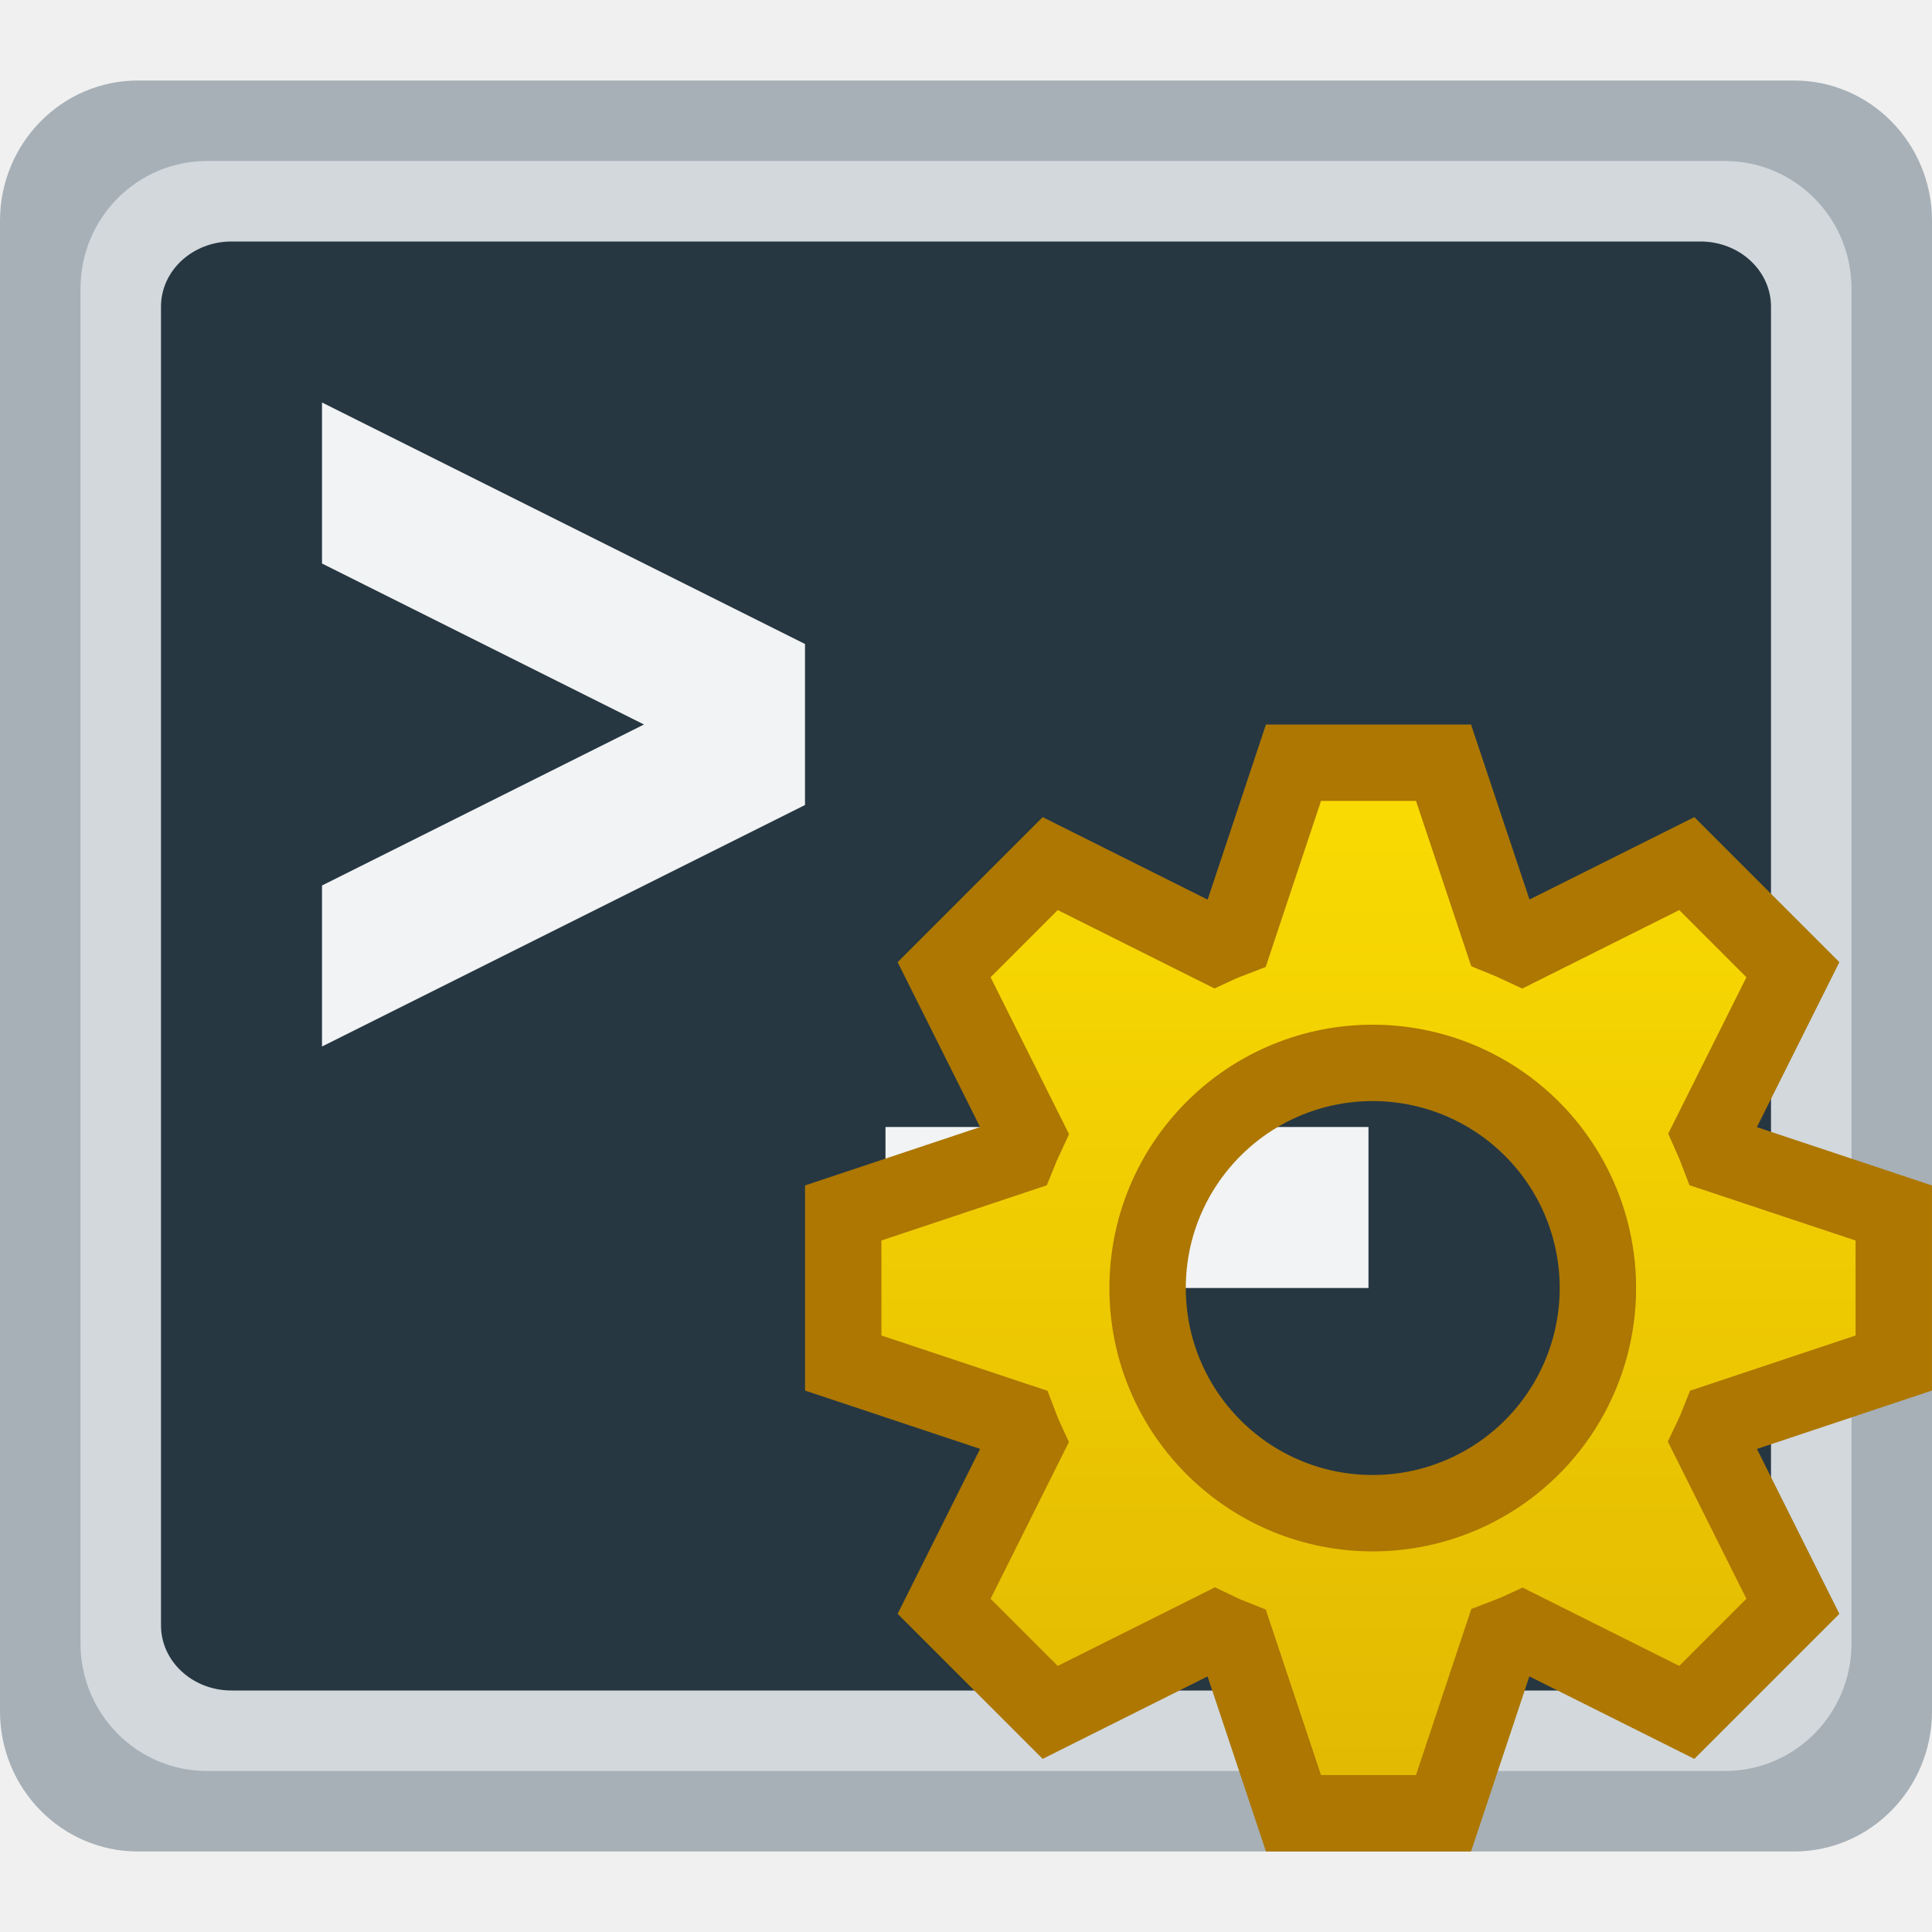
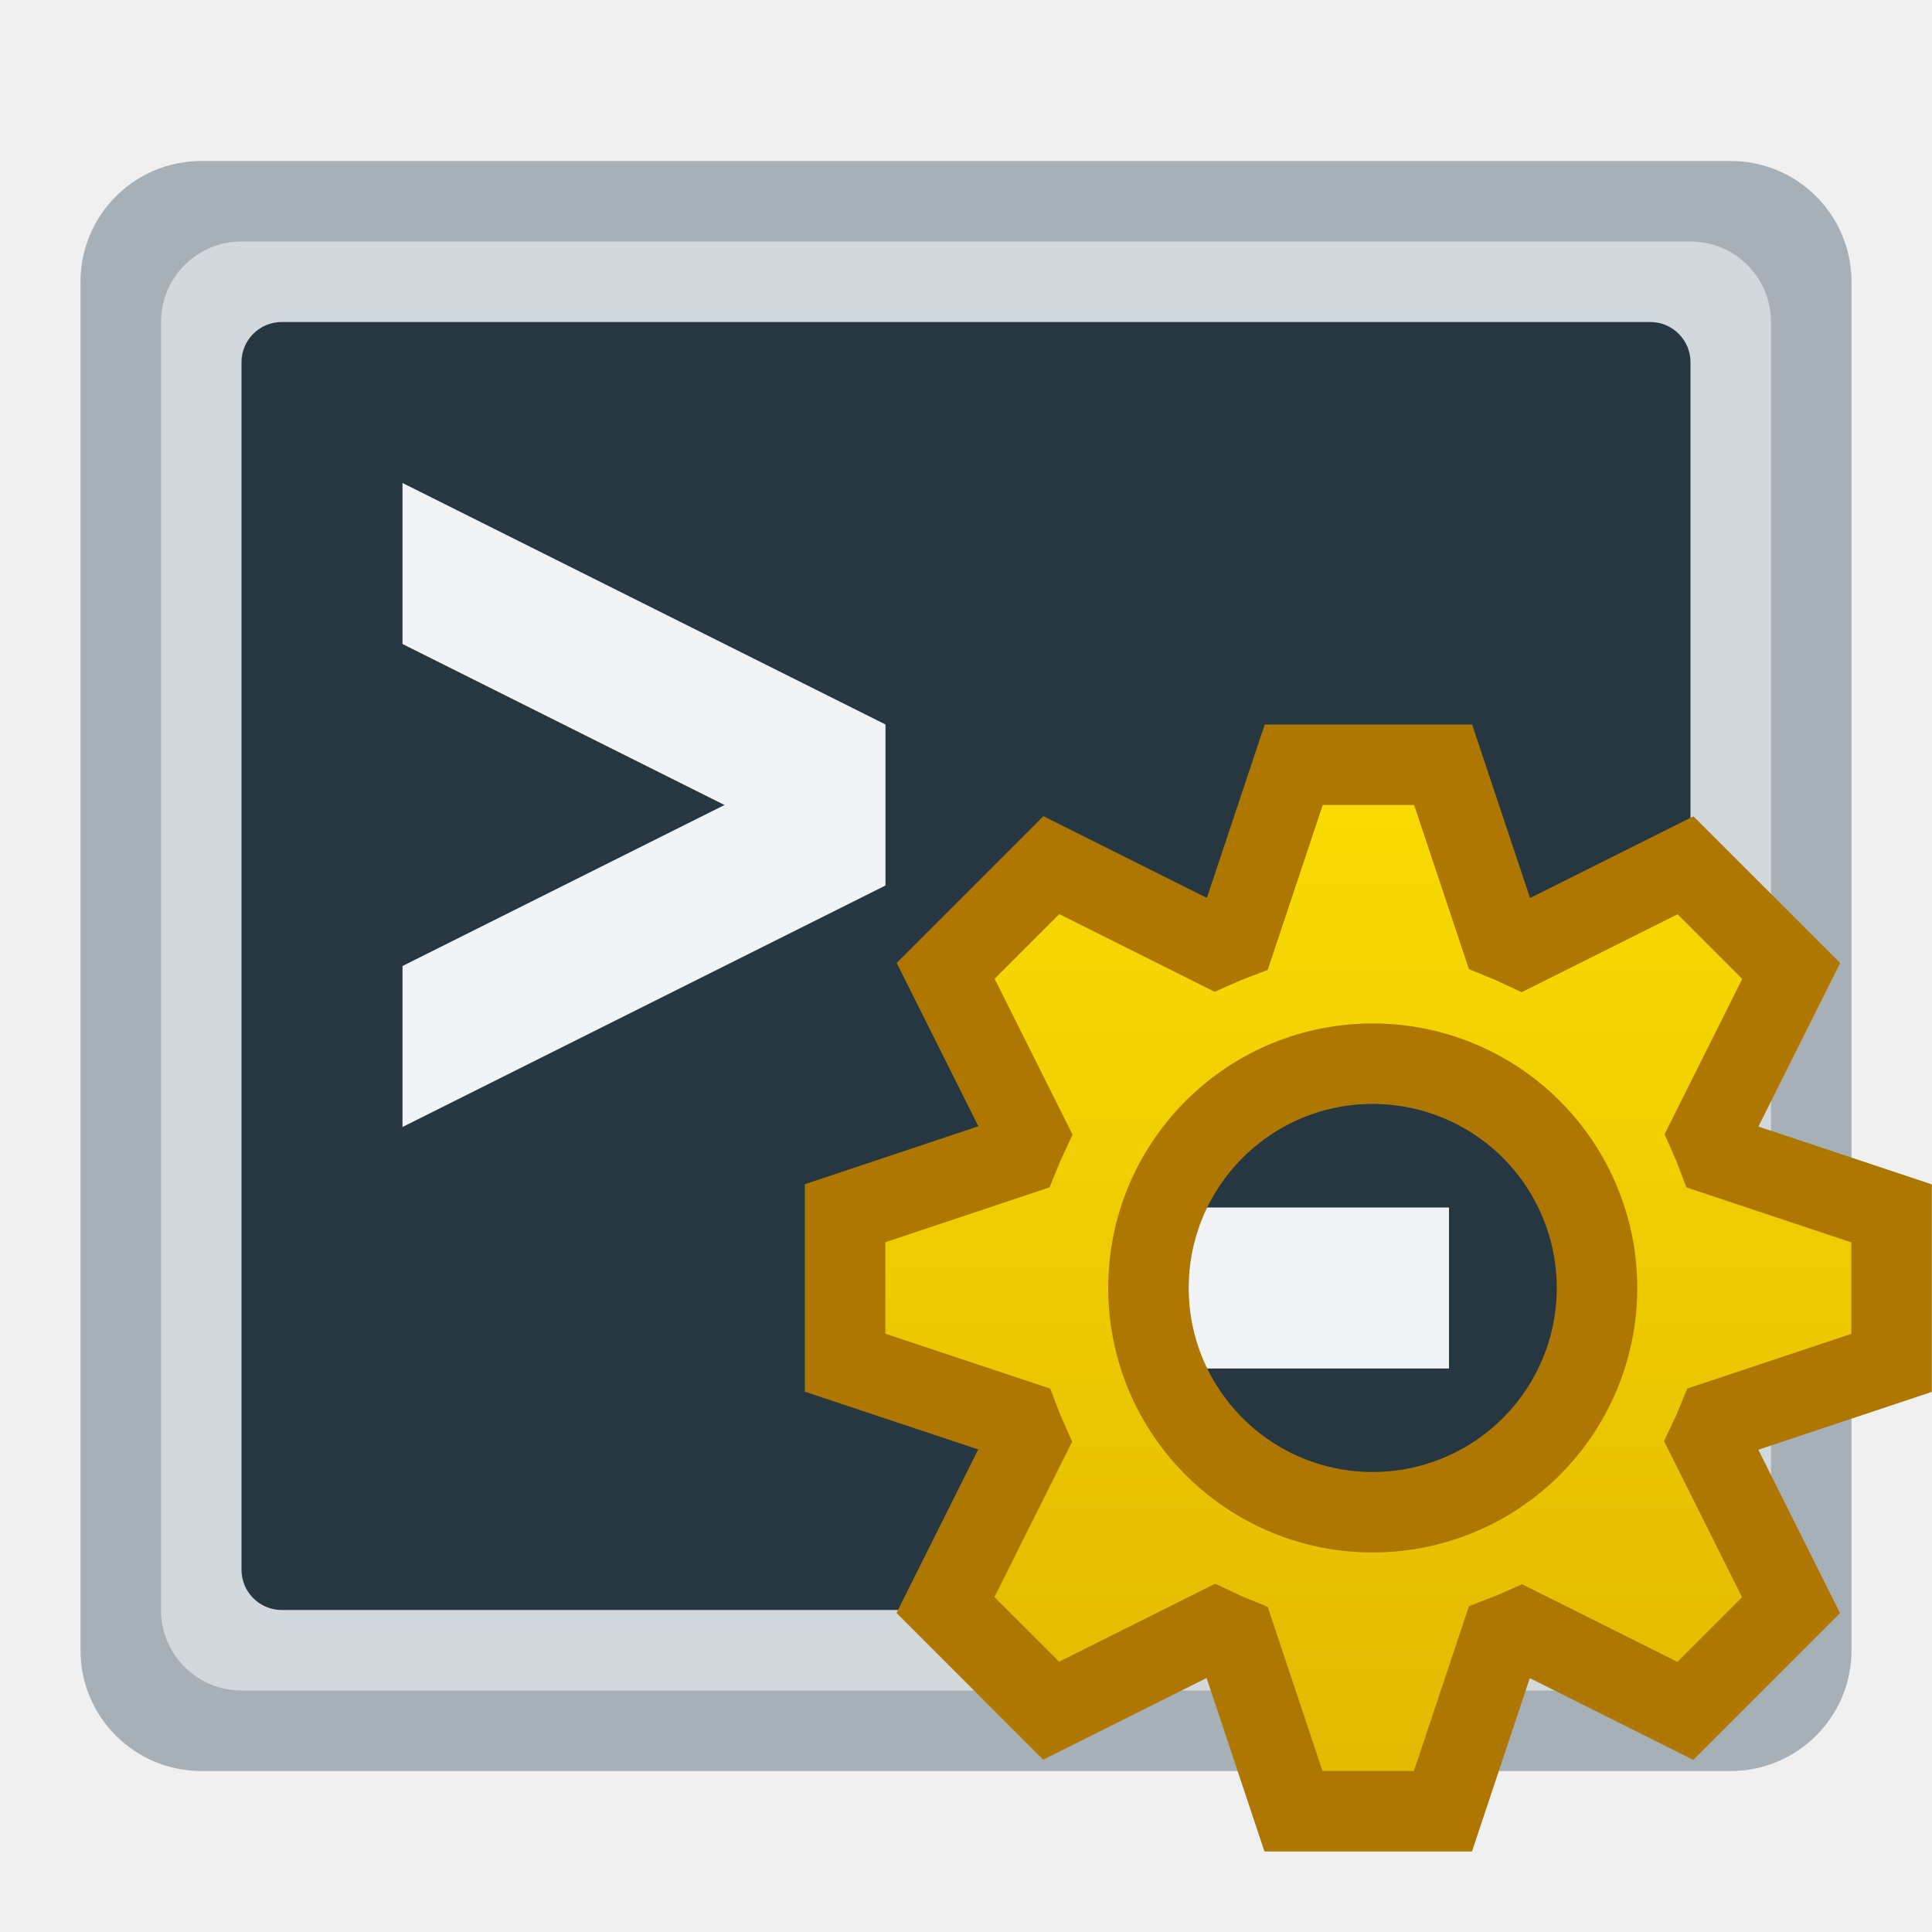
- <svg xmlns="http://www.w3.org/2000/svg" xmlns:ns1="http://www.openswatchbook.org/uri/2009/osb" xmlns:xlink="http://www.w3.org/1999/xlink" width="24" height="24" id="svg11300" version="1.0" style="display:inline;enable-background:new" viewBox="0 0 24 24">
+ <svg xmlns="http://www.w3.org/2000/svg" xmlns:xlink="http://www.w3.org/1999/xlink" width="24" height="24" id="svg11300" version="1.0" style="display:inline;enable-background:new" viewBox="0 0 24 24">
  <defs id="defs3">
-     <linearGradient id="linearGradient1076">
-       <stop style="stop-color:#d5d3cf;stop-opacity:1" offset="0" id="stop1064" />
-       <stop id="stop1066" offset="0.036" style="stop-color:#e4e1de;stop-opacity:1" />
-       <stop style="stop-color:#d5d3cf;stop-opacity:1" offset="0.071" id="stop1068" />
-       <stop id="stop1070" offset="0.929" style="stop-color:#d5d3cf;stop-opacity:1" />
-       <stop style="stop-color:#e4e1de;stop-opacity:1" offset="0.964" id="stop1072" />
-       <stop style="stop-color:#d5d3cf;stop-opacity:1" offset="1" id="stop1074" />
-     </linearGradient>
-     <linearGradient id="linearGradient1020" ns1:paint="gradient">
+     <linearGradient id="linearGradient1020">
      <stop style="stop-color:#ffffff;stop-opacity:1;" offset="0" id="stop1016" />
      <stop style="stop-color:#ffffff;stop-opacity:0.094" offset="1" id="stop1018" />
    </linearGradient>
-     <linearGradient y2="619.964" x2="568" y1="619.964" x1="120" gradientTransform="matrix(0.25,0,0,0.25,-19.04719,-264.4533)" gradientUnits="userSpaceOnUse" id="linearGradient1444-2-3-3-3" xlink:href="#linearGradient1076" />
-     <filter style="color-interpolation-filters:sRGB" id="filter949-3" x="-0.012" width="1.023" y="-0.012" height="1.025">
-       <feGaussianBlur stdDeviation="0.54" id="feGaussianBlur951-6" />
-     </filter>
-     <clipPath clipPathUnits="userSpaceOnUse" id="clipPath1023-3-1-9">
-       <g transform="matrix(0.6071429,0,0,0.6071429,884.3743,-242.8023)" style="display:inline;enable-background:new" id="g1064-6-2-2">
-         <g style="display:none" id="g1051-7-7-2">
-           <text id="text1027-5-0-8" y="145.349" x="7.906" style="font-style:normal;font-variant:normal;font-weight:normal;font-stretch:normal;font-size:11.774px;line-height:125%;font-family:Cantarell;-inkscape-font-specification:'Cantarell, Normal';text-align:start;writing-mode:lr-tb;text-anchor:start;display:inline;fill:#000000;fill-opacity:1;stroke:none;stroke-width:0.643;enable-background:new" xml:space="preserve">
-             <tspan style="stroke-width:0.643" y="145.349" x="7.906" id="tspan1025-3-9-9">apps</tspan>
-           </text>
-           <text xml:space="preserve" style="font-style:normal;font-variant:normal;font-weight:bold;font-stretch:normal;font-size:11.774px;line-height:125%;font-family:Cantarell;-inkscape-font-specification:'Cantarell, Bold';text-align:start;writing-mode:lr-tb;text-anchor:start;display:inline;fill:#000000;fill-opacity:1;stroke:none;stroke-width:0.643;enable-background:new" x="7.526" y="161.946" id="text1031-5-3-7">
-             <tspan style="stroke-width:0.643" id="tspan1029-6-6-3" x="7.526" y="161.946">org.gnome.Settings</tspan>
-           </text>
-           <g id="g1033-2-0-6" transform="matrix(7.991171,0,0,8.003641,-167.7909,-4846.078)" style="display:inline;fill:#000000;enable-background:new" />
-           <g transform="translate(-24.00001,23.99999)" style="display:inline;fill:none;fill-opacity:0.251;stroke:#a579b3;stroke-opacity:1;enable-background:new" id="g1035-9-6-1" />
-           <g transform="translate(-24.00001,23.99999)" style="display:inline;fill:none;fill-opacity:0.251;stroke:#a579b3;stroke-opacity:1;enable-background:new" id="g1037-1-2-2" />
-           <rect y="172" x="0" height="128" width="128" id="rect1039-2-6-9" style="display:inline;overflow:visible;visibility:visible;fill:#f0f0f0;fill-opacity:1;fill-rule:nonzero;stroke:none;stroke-width:0.5;marker:none;enable-background:accumulate" />
-           <g transform="matrix(0.25,0,0,0.25,-9.3066406e-6,225)" id="g1049-7-1-3" style="display:inline;enable-background:new">
-             <rect style="opacity:0.1;fill:#2864b0;fill-opacity:1;stroke:none;stroke-width:1;stroke-linecap:butt;stroke-linejoin:miter;stroke-miterlimit:4;stroke-dasharray:none;stroke-dashoffset:0;stroke-opacity:1;marker:none;marker-start:none;marker-mid:none;marker-end:none;paint-order:normal" id="rect1041-0-8-1" width="320" height="448" x="96" y="-180" rx="32" ry="32" />
-             <rect style="display:inline;opacity:0.1;fill:#2864b0;fill-opacity:1;stroke:none;stroke-width:1;stroke-linecap:butt;stroke-linejoin:miter;stroke-miterlimit:4;stroke-dasharray:none;stroke-dashoffset:0;stroke-opacity:1;marker:none;marker-start:none;marker-mid:none;marker-end:none;paint-order:normal;enable-background:new" id="rect1043-9-7-9" width="416" height="416" x="48" y="-164" rx="32" ry="32" />
-             <rect style="display:inline;opacity:0.1;fill:#2864b0;fill-opacity:1;stroke:none;stroke-width:1;stroke-linecap:butt;stroke-linejoin:miter;stroke-miterlimit:4;stroke-dasharray:none;stroke-dashoffset:0;stroke-opacity:1;marker:none;marker-start:none;marker-mid:none;marker-end:none;paint-order:normal;enable-background:new" id="rect1045-3-9-4" width="448" height="320" x="32" y="-116" rx="32" ry="32" />
-             <circle style="opacity:0.1;fill:#2864b0;fill-opacity:1;stroke:none;stroke-width:1;stroke-linecap:butt;stroke-linejoin:miter;stroke-miterlimit:4;stroke-dasharray:none;stroke-dashoffset:0;stroke-opacity:1;marker:none;marker-start:none;marker-mid:none;marker-end:none;paint-order:normal" id="circle1047-6-2-7" r="240" cy="44" cx="256" />
-           </g>
-         </g>
-         <g style="display:inline" id="g1061-0-0-8">
-           <g id="g1053-6-2-4" />
-           <g transform="rotate(45,64,236)" id="g1055-2-3-5" />
-           <g id="g1057-6-7-0" transform="rotate(90,64,236)" />
-           <path style="fill:#070c0f;stroke-width:2" d="m -865.087,228.616 -6.216,18.656 c -0.72,0.272 -1.44,0.56 -2.144,0.88 l -17.576,-8.784 -11.312,11.312 8.8,17.592 a 40,40 0 0 0 -0.928,2.128 l -18.624,6.216 v 16 l 18.656,6.216 c 0.272,0.72 0.56,1.44 0.88,2.144 l -8.784,17.576 11.312,11.312 17.592,-8.8 c 0.696,0.336 1.408,0.64 2.128,0.928 l 6.216,18.624 h 16 l 6.216,-18.656 c 0.72,-0.272 1.44,-0.56 2.144,-0.88 l 17.576,8.784 11.312,-11.312 -8.8,-17.592 c 0.336,-0.696 0.64,-1.408 0.928,-2.128 l 18.624,-6.216 v -16 l -18.656,-6.216 a 39.92,39.92 0 0 0 -0.88,-2.144 l 8.784,-17.576 -11.312,-11.312 -17.592,8.8 a 39.936,39.936 0 0 0 -2.128,-0.928 l -6.216,-18.624 z m 8,32 a 24,24 0 1 1 0,48 24,24 0 0 1 0,-48 z" id="path1059-1-5-3" />
-         </g>
-       </g>
-     </clipPath>
-     <filter style="color-interpolation-filters:sRGB" id="filter949-6" x="-0.012" width="1.023" y="-0.012" height="1.025">
-       <feGaussianBlur stdDeviation="0.54" id="feGaussianBlur951-1" />
-     </filter>
-     <filter style="color-interpolation-filters:sRGB" id="filter949-7" x="-0.012" width="1.023" y="-0.012" height="1.025">
-       <feGaussianBlur stdDeviation="0.54" id="feGaussianBlur951-65" />
-     </filter>
-     <linearGradient xlink:href="#linearGradient870" id="linearGradient872" x1="69.432" y1="59.292" x2="69.432" y2="115.191" gradientUnits="userSpaceOnUse" gradientTransform="matrix(0.2718927,0,0,0.2718927,-2.810327,-6.102758)" />
+     <linearGradient xlink:href="#linearGradient870" id="linearGradient872" x1="69.432" y1="59.292" x2="69.432" y2="115.191" gradientUnits="userSpaceOnUse" gradientTransform="matrix(0.2708334,0,0,0.2708334,-2.73315,-6.01665)" />
    <linearGradient id="linearGradient870">
      <stop style="stop-color:#f9da02;stop-opacity:1;" offset="0" id="stop866" />
      <stop style="stop-color:#dcb102;stop-opacity:1" offset="1" id="stop868" />
    </linearGradient>
  </defs>
-   <g transform="translate(0,-250)" id="g1063" />
-   <rect style="display:inline;opacity:1;vector-effect:none;fill:#a7b0b7;fill-opacity:1;stroke:none;stroke-width:0.546;stroke-linecap:butt;stroke-linejoin:miter;stroke-miterlimit:4;stroke-dasharray:none;stroke-dashoffset:0;stroke-opacity:1;marker:none;marker-start:none;marker-mid:none;marker-end:none;paint-order:normal;enable-background:new" id="rect929-36-9-9-2" width="24" height="22" x="0" y="1" ry="1.743" rx="1.714" />
-   <rect style="display:inline;opacity:1;vector-effect:none;fill:#f6f5f4;fill-opacity:1;stroke:none;stroke-width:0.011px;stroke-linecap:butt;stroke-linejoin:miter;stroke-miterlimit:4;stroke-dasharray:none;stroke-dashoffset:0;stroke-opacity:1;marker:none;marker-start:none;marker-mid:none;marker-end:none;paint-order:normal;enable-background:new" id="rect929-36-9-9-29" width="112" height="102" x="10.953" y="-201.462" ry="8.079" rx="8" />
-   <rect style="display:inline;opacity:1;vector-effect:none;fill:#263742;fill-opacity:1;stroke:none;stroke-width:0.011px;stroke-linecap:butt;stroke-linejoin:miter;stroke-miterlimit:4;stroke-dasharray:none;stroke-dashoffset:0;stroke-opacity:1;marker:none;marker-start:none;marker-mid:none;marker-end:none;paint-order:normal;enable-background:new" id="rect946-0-7-4-1" width="96" height="84" x="18.953" y="-193.462" ry="3.775" rx="4.205" />
-   <path style="display:inline;opacity:1;vector-effect:none;fill:url(#linearGradient1444-2-3-3-3);fill-opacity:1;stroke:none;stroke-width:0.011px;stroke-linecap:butt;stroke-linejoin:miter;stroke-miterlimit:4;stroke-dasharray:none;stroke-dashoffset:0;stroke-opacity:1;marker:none;marker-start:none;marker-mid:none;marker-end:none;paint-order:normal;enable-background:new" d="m 10.953,-109.462 v 4 c 0,4.432 3.568,8 8,8 h 96 c 4.432,0 8,-3.568 8,-8 v -4 c 0,4.432 -3.568,8 -8,8 H 18.953 c -4.432,0 -8,-3.568 -8,-8 z" id="rect929-3-6-3-9-27" />
-   <g id="g976-09" transform="matrix(0.9411763,0,0,1,-1.282466,-388.4623)" style="display:inline;fill:#f1f3f5;enable-background:new">
-     <path d="M 42.75,211 30,203.272 V 208 l 8.5,5 v 0 L 30,218 v 4.728 L 42.75,215 Z" style="font-style:normal;font-variant:normal;font-weight:bold;font-stretch:normal;font-size:medium;line-height:1.25;font-family:'Source Code Pro';-inkscape-font-specification:'Source Code Pro, Bold';font-variant-ligatures:normal;font-variant-caps:normal;font-variant-numeric:normal;font-feature-settings:normal;text-align:start;letter-spacing:0px;word-spacing:0px;writing-mode:lr-tb;text-anchor:start;fill:#f1f3f5;fill-opacity:1;stroke:none;stroke-width:0.25" id="path972-3" />
-     <path d="m 47,227 2e-6,4 H 64 l -2e-6,-4 z" style="font-style:normal;font-variant:normal;font-weight:bold;font-stretch:normal;font-size:medium;line-height:1.25;font-family:'Source Code Pro';-inkscape-font-specification:'Source Code Pro, Bold';font-variant-ligatures:normal;font-variant-caps:normal;font-variant-numeric:normal;font-feature-settings:normal;text-align:start;letter-spacing:0px;word-spacing:0px;writing-mode:lr-tb;text-anchor:start;fill:#f1f3f5;fill-opacity:1;stroke:none;stroke-width:0.258" id="path974-6" />
-   </g>
-   <rect style="display:inline;opacity:0.4;vector-effect:none;fill:#070c0f;fill-opacity:1;stroke:none;stroke-width:0.011px;stroke-linecap:butt;stroke-linejoin:miter;stroke-miterlimit:4;stroke-dasharray:none;stroke-dashoffset:0;stroke-opacity:1;marker:none;marker-start:none;marker-mid:none;marker-end:none;paint-order:normal;filter:url(#filter949-3);enable-background:new" id="rect929-36-9-9-2-3-7" width="112" height="104" x="-147.949" y="-213.746" ry="8.238" rx="8" />
-   <rect style="display:inline;opacity:1;vector-effect:none;fill:#c1ebf7;fill-opacity:1;stroke:none;stroke-width:0.011px;stroke-linecap:butt;stroke-linejoin:miter;stroke-miterlimit:4;stroke-dasharray:none;stroke-dashoffset:0;stroke-opacity:1;marker:none;marker-start:none;marker-mid:none;marker-end:none;paint-order:normal;enable-background:new" id="rect929-36-9-9-2-5" width="112" height="100" x="-147.949" y="-213.746" ry="7.921" rx="8" />
-   <rect style="display:inline;opacity:1;vector-effect:none;fill:#344958;fill-opacity:1;stroke:none;stroke-width:0.011px;stroke-linecap:butt;stroke-linejoin:miter;stroke-miterlimit:4;stroke-dasharray:none;stroke-dashoffset:0;stroke-opacity:1;marker:none;marker-start:none;marker-mid:none;marker-end:none;paint-order:normal;enable-background:new" id="rect946-0-7-4-0-3" width="96" height="84" x="-139.949" y="-205.746" ry="3.775" rx="4.205" />
-   <path style="display:inline;opacity:1;vector-effect:none;fill:#6acfec;fill-opacity:1;stroke:none;stroke-width:0.011px;stroke-linecap:butt;stroke-linejoin:miter;stroke-miterlimit:4;stroke-dasharray:none;stroke-dashoffset:0;stroke-opacity:1;marker:none;marker-start:none;marker-mid:none;marker-end:none;paint-order:normal;enable-background:new" d="m -147.949,-121.746 v 4 c 0,4.432 3.568,8 8,8 h 96 c 4.432,0 8,-3.568 8,-8 v -4 c 0,4.432 -3.568,8 -8,8 h -96 c -4.432,0 -8,-3.568 -8,-8 z" id="rect929-3-6-3-9-2-5" />
-   <g id="g976-3-6" transform="matrix(0.9411763,0,0,1,-160.1844,-400.7458)" style="display:inline;fill:#ffffff;enable-background:new">
-     <path d="M 42.75,211 30,203.272 V 208 l 8.5,5 v 0 L 30,218 v 4.728 L 42.75,215 Z" style="font-style:normal;font-variant:normal;font-weight:bold;font-stretch:normal;font-size:medium;line-height:1.25;font-family:'Source Code Pro';-inkscape-font-specification:'Source Code Pro, Bold';font-variant-ligatures:normal;font-variant-caps:normal;font-variant-numeric:normal;font-feature-settings:normal;text-align:start;letter-spacing:0px;word-spacing:0px;writing-mode:lr-tb;text-anchor:start;fill:#ffffff;fill-opacity:1;stroke:none;stroke-width:0.25" id="path972-7-2" />
-     <path d="m 47,227 2e-6,4 H 64 l -2e-6,-4 z" style="font-style:normal;font-variant:normal;font-weight:bold;font-stretch:normal;font-size:medium;line-height:1.25;font-family:'Source Code Pro';-inkscape-font-specification:'Source Code Pro, Bold';font-variant-ligatures:normal;font-variant-caps:normal;font-variant-numeric:normal;font-feature-settings:normal;text-align:start;letter-spacing:0px;word-spacing:0px;writing-mode:lr-tb;text-anchor:start;fill:#ffffff;fill-opacity:1;stroke:none;stroke-width:0.258" id="path974-5-9" />
-   </g>
-   <rect style="display:inline;opacity:0.4;vector-effect:none;fill:#070c0f;fill-opacity:1;stroke:none;stroke-width:0.011px;stroke-linecap:butt;stroke-linejoin:miter;stroke-miterlimit:4;stroke-dasharray:none;stroke-dashoffset:0;stroke-opacity:1;marker:none;marker-start:none;marker-mid:none;marker-end:none;paint-order:normal;filter:url(#filter949-6);enable-background:new" id="rect929-36-9-9-2-3-0" width="112" height="104" x="143.576" y="-67.559" ry="8.238" rx="8" />
-   <rect style="display:inline;opacity:1;vector-effect:none;fill:#d2d8dc;fill-opacity:1;stroke:none;stroke-width:0.011px;stroke-linecap:butt;stroke-linejoin:miter;stroke-miterlimit:4;stroke-dasharray:none;stroke-dashoffset:0;stroke-opacity:1;marker:none;marker-start:none;marker-mid:none;marker-end:none;paint-order:normal;enable-background:new" id="rect929-36-9-9-2-6" width="112" height="100" x="143.576" y="-67.559" ry="7.921" rx="8" />
-   <rect style="display:inline;opacity:1;vector-effect:none;fill:#263742;fill-opacity:1;stroke:none;stroke-width:0.011px;stroke-linecap:butt;stroke-linejoin:miter;stroke-miterlimit:4;stroke-dasharray:none;stroke-dashoffset:0;stroke-opacity:1;marker:none;marker-start:none;marker-mid:none;marker-end:none;paint-order:normal;enable-background:new" id="rect946-0-7-4-0-32" width="96" height="84" x="151.576" y="-59.559" ry="3.775" rx="4.205" />
-   <path style="display:inline;opacity:1;vector-effect:none;fill:#a7b0b7;fill-opacity:1;stroke:none;stroke-width:0.011px;stroke-linecap:butt;stroke-linejoin:miter;stroke-miterlimit:4;stroke-dasharray:none;stroke-dashoffset:0;stroke-opacity:1;marker:none;marker-start:none;marker-mid:none;marker-end:none;paint-order:normal;enable-background:new" d="m 143.576,24.441 v 4 c 0,4.432 3.568,8 8,8 h 96 c 4.432,0 8,-3.568 8,-8 v -4 c 0,4.432 -3.568,8 -8,8 h -96 c -4.432,0 -8,-3.568 -8,-8 z" id="rect929-3-6-3-9-2-0" />
-   <g id="g976-3-61" transform="matrix(0.9411763,0,0,1,131.341,-254.5593)" style="display:inline;fill:#ffffff;enable-background:new">
-     <path d="M 42.75,211 30,203.272 V 208 l 8.5,5 v 0 L 30,218 v 4.728 L 42.75,215 Z" style="font-style:normal;font-variant:normal;font-weight:bold;font-stretch:normal;font-size:medium;line-height:1.25;font-family:'Source Code Pro';-inkscape-font-specification:'Source Code Pro, Bold';font-variant-ligatures:normal;font-variant-caps:normal;font-variant-numeric:normal;font-feature-settings:normal;text-align:start;letter-spacing:0px;word-spacing:0px;writing-mode:lr-tb;text-anchor:start;fill:#ffffff;fill-opacity:1;stroke:none;stroke-width:0.25" id="path972-7-5" />
-     <path d="m 47,227 2e-6,4 H 64 l -2e-6,-4 z" style="font-style:normal;font-variant:normal;font-weight:bold;font-stretch:normal;font-size:medium;line-height:1.25;font-family:'Source Code Pro';-inkscape-font-specification:'Source Code Pro, Bold';font-variant-ligatures:normal;font-variant-caps:normal;font-variant-numeric:normal;font-feature-settings:normal;text-align:start;letter-spacing:0px;word-spacing:0px;writing-mode:lr-tb;text-anchor:start;fill:#ffffff;fill-opacity:1;stroke:none;stroke-width:0.258" id="path974-5-5" />
-   </g>
-   <rect style="display:inline;opacity:1;vector-effect:none;fill:#00aade;fill-opacity:0.992;stroke:none;stroke-width:0.011px;stroke-linecap:butt;stroke-linejoin:miter;stroke-miterlimit:4;stroke-dasharray:none;stroke-dashoffset:0;stroke-opacity:1;marker:none;marker-start:none;marker-mid:none;marker-end:none;paint-order:normal;enable-background:new" id="rect946-0-7-4-20-8-4" width="96" height="84" x="268.433" y="-111.036" ry="3.775" rx="4.205" clip-path="url(#clipPath1023-3-1-9)" transform="rotate(90,234.7841,-105.2078)" />
-   <rect style="display:inline;opacity:0.4;vector-effect:none;fill:#070c0f;fill-opacity:1;stroke:none;stroke-width:0.011px;stroke-linecap:butt;stroke-linejoin:miter;stroke-miterlimit:4;stroke-dasharray:none;stroke-dashoffset:0;stroke-opacity:1;marker:none;marker-start:none;marker-mid:none;marker-end:none;paint-order:normal;filter:url(#filter949-7);enable-background:new" id="rect929-36-9-9-2-3-6" width="112" height="104" x="274.932" y="-68.407" ry="8.238" rx="8" />
-   <rect style="display:inline;opacity:1;vector-effect:none;fill:#d2d8dc;fill-opacity:1;stroke:none;stroke-width:0.011px;stroke-linecap:butt;stroke-linejoin:miter;stroke-miterlimit:4;stroke-dasharray:none;stroke-dashoffset:0;stroke-opacity:1;marker:none;marker-start:none;marker-mid:none;marker-end:none;paint-order:normal;enable-background:new" id="rect929-36-9-9-2-9" width="112" height="100" x="274.932" y="-68.407" ry="7.921" rx="8" />
-   <rect style="display:inline;opacity:1;vector-effect:none;fill:#070c0f;fill-opacity:1;stroke:none;stroke-width:0.011px;stroke-linecap:butt;stroke-linejoin:miter;stroke-miterlimit:4;stroke-dasharray:none;stroke-dashoffset:0;stroke-opacity:1;marker:none;marker-start:none;marker-mid:none;marker-end:none;paint-order:normal;enable-background:new" id="rect946-0-7-4-0-37" width="96" height="84" x="282.932" y="-60.407" ry="3.775" rx="4.205" />
-   <path style="display:inline;opacity:1;vector-effect:none;fill:#a7b0b7;fill-opacity:1;stroke:none;stroke-width:0.011px;stroke-linecap:butt;stroke-linejoin:miter;stroke-miterlimit:4;stroke-dasharray:none;stroke-dashoffset:0;stroke-opacity:1;marker:none;marker-start:none;marker-mid:none;marker-end:none;paint-order:normal;enable-background:new" d="m 274.932,23.593 v 4 c 0,4.432 3.568,8 8,8 h 96 c 4.432,0 8,-3.568 8,-8 v -4 c 0,4.432 -3.568,8 -8,8 h -96 c -4.432,0 -8,-3.568 -8,-8 z" id="rect929-3-6-3-9-2-4" />
-   <g id="g976-3-5" transform="matrix(0.9411763,0,0,1,262.6969,-255.4068)" style="display:inline;fill:#ffffff;enable-background:new">
-     <path d="M 42.75,211 30,203.272 V 208 l 8.5,5 v 0 L 30,218 v 4.728 L 42.75,215 Z" style="font-style:normal;font-variant:normal;font-weight:bold;font-stretch:normal;font-size:medium;line-height:1.25;font-family:'Source Code Pro';-inkscape-font-specification:'Source Code Pro, Bold';font-variant-ligatures:normal;font-variant-caps:normal;font-variant-numeric:normal;font-feature-settings:normal;text-align:start;letter-spacing:0px;word-spacing:0px;writing-mode:lr-tb;text-anchor:start;fill:#ffffff;fill-opacity:1;stroke:none;stroke-width:0.25" id="path972-7-25" />
-     <path d="m 47,227 2e-6,4 H 64 l -2e-6,-4 z" style="font-style:normal;font-variant:normal;font-weight:bold;font-stretch:normal;font-size:medium;line-height:1.25;font-family:'Source Code Pro';-inkscape-font-specification:'Source Code Pro, Bold';font-variant-ligatures:normal;font-variant-caps:normal;font-variant-numeric:normal;font-feature-settings:normal;text-align:start;letter-spacing:0px;word-spacing:0px;writing-mode:lr-tb;text-anchor:start;fill:#ffffff;fill-opacity:1;stroke:none;stroke-width:0.258" id="path974-5-4" />
-   </g>
-   <rect style="display:inline;opacity:1;vector-effect:none;fill:#d2d8dc;fill-opacity:1;stroke:none;stroke-width:0.498;stroke-linecap:butt;stroke-linejoin:miter;stroke-miterlimit:4;stroke-dasharray:none;stroke-dashoffset:0;stroke-opacity:1;marker:none;marker-start:none;marker-mid:none;marker-end:none;paint-order:normal;enable-background:new" id="rect929-36-9-9-2-3-67" width="22" height="20" x="1" y="2" ry="1.584" rx="1.571" />
-   <rect style="display:inline;opacity:1;vector-effect:none;fill:#263742;fill-opacity:1;stroke:none;stroke-width:0.002px;stroke-linecap:butt;stroke-linejoin:miter;stroke-miterlimit:4;stroke-dasharray:none;stroke-dashoffset:0;stroke-opacity:1;marker:none;marker-start:none;marker-mid:none;marker-end:none;paint-order:normal;enable-background:new" id="rect946-0-7-4-0" width="20" height="18" x="2" y="3" ry="0.809" rx="0.876" />
-   <path id="path992" d="m 4,5 6,3 v 2 L 4,13 V 11 L 8,9 4,7 V 5" style="display:inline;fill:#f1f3f5;fill-opacity:1;stroke:none;stroke-width:1px;stroke-linecap:butt;stroke-linejoin:miter;stroke-opacity:1;enable-background:new" />
-   <g style="display:inline;fill:#f1f3f5;enable-background:new" transform="matrix(0.2773109,0,0,0.3928571,-4.819325,-74.75)" id="g976-3">
-     <path id="path974-5" style="font-style:normal;font-variant:normal;font-weight:bold;font-stretch:normal;font-size:medium;line-height:1.25;font-family:'Source Code Pro';-inkscape-font-specification:'Source Code Pro, Bold';font-variant-ligatures:normal;font-variant-caps:normal;font-variant-numeric:normal;font-feature-settings:normal;text-align:start;letter-spacing:0px;word-spacing:0px;writing-mode:lr-tb;text-anchor:start;fill:#f1f3f5;fill-opacity:1;stroke:none;stroke-width:0.328" d="m 57.045,225.909 3e-6,5.091 h 21.636 l -10e-7,-5.091 z" />
-   </g>
-   <path id="path864" d="m 16.068,9.475 -0.724,2.174 c -0.084,0.032 -0.168,0.065 -0.25,0.103 l -2.048,-1.024 -1.318,1.318 1.025,2.05 a 4.661,4.661 0 0 0 -0.108,0.248 l -2.17,0.724 v 1.864 l 2.174,0.724 c 0.032,0.084 0.065,0.168 0.103,0.25 l -1.024,2.048 1.318,1.318 2.05,-1.025 c 0.081,0.039 0.164,0.075 0.248,0.108 l 0.724,2.17 h 1.864 l 0.724,-2.174 c 0.084,-0.032 0.168,-0.065 0.25,-0.103 l 2.048,1.024 1.318,-1.318 -1.025,-2.05 c 0.039,-0.081 0.075,-0.164 0.108,-0.248 l 2.17,-0.724 v -1.864 l -2.174,-0.724 a 4.652,4.652 0 0 0 -0.103,-0.25 l 1.024,-2.048 -1.318,-1.318 -2.05,1.025 A 4.654,4.654 0 0 0 18.657,11.645 L 17.932,9.475 Z m 0.932,3.729 a 2.797,2.797 0 1 1 0,5.593 2.797,2.797 0 0 1 0,-5.593 z" style="display:inline;fill:url(#linearGradient872);fill-opacity:1;stroke:#ad7702;stroke-width:0.949;stroke-miterlimit:4;stroke-dasharray:none;stroke-opacity:1;enable-background:new" />
+   <rect style="display:inline;opacity:1;fill:#a7b0b7;fill-opacity:1;stroke:none;stroke-width:1;stroke-linecap:butt;stroke-linejoin:miter;stroke-miterlimit:4;stroke-dasharray:none;stroke-dashoffset:0;stroke-opacity:1;marker:none;marker-start:none;marker-mid:none;marker-end:none;paint-order:normal;enable-background:new" id="rect929-36-9-9-2" width="22" height="20" x="1" y="2" ry="1.5" rx="1.5" />
+   <rect style="display:inline;opacity:1;fill:#d2d8dc;fill-opacity:1;stroke:none;stroke-width:1;stroke-linecap:butt;stroke-linejoin:miter;stroke-miterlimit:4;stroke-dasharray:none;stroke-dashoffset:0;stroke-opacity:1;marker:none;marker-start:none;marker-mid:none;marker-end:none;paint-order:normal;enable-background:new" id="rect929-36-9-9-2-3-67" width="20" height="18" x="2" y="3" ry="1" rx="1" />
+   <rect style="display:inline;opacity:1;fill:#263742;fill-opacity:1;stroke:none;stroke-width:1;stroke-linecap:butt;stroke-linejoin:miter;stroke-miterlimit:4;stroke-dasharray:none;stroke-dashoffset:0;stroke-opacity:1;marker:none;marker-start:none;marker-mid:none;marker-end:none;paint-order:normal;enable-background:new" id="rect946-0-7-4-0" width="18" height="16" x="3" y="4" ry="0.5" rx="0.5" />
+   <path id="path992" d="m 5,6 6,3 v 2 L 5,14 V 12 L 9,10 5,8 V 6" style="display:inline;fill:#f1f3f5;fill-opacity:1;stroke:none;stroke-width:1px;stroke-linecap:butt;stroke-linejoin:miter;stroke-opacity:1;enable-background:new" />
+   <path id="path974-5" style="font-style:normal;font-variant:normal;font-weight:bold;font-stretch:normal;font-size:medium;line-height:1.25;font-family:'Source Code Pro';-inkscape-font-specification:'Source Code Pro, Bold';font-variant-ligatures:normal;font-variant-caps:normal;font-variant-numeric:normal;font-feature-settings:normal;text-align:start;letter-spacing:0px;word-spacing:0px;writing-mode:lr-tb;text-anchor:start;fill:#f1f3f5;fill-opacity:1;stroke:none;stroke-width:1;stroke-dasharray:none" d="m 12,15 1e-6,2 H 18 v -2 z" />
+   <path id="path864" d="m 16.071,9.5 -0.722,2.165 c -0.084,0.032 -0.167,0.065 -0.249,0.102 l -2.04,-1.02 -1.313,1.313 1.021,2.042 a 4.643,4.643 0 0 0 -0.108,0.247 l -2.162,0.722 v 1.857 l 2.165,0.721 c 0.032,0.084 0.065,0.167 0.102,0.249 l -1.02,2.04 1.313,1.313 2.042,-1.021 c 0.081,0.039 0.163,0.074 0.247,0.108 l 0.721,2.162 h 1.857 l 0.722,-2.165 c 0.084,-0.032 0.167,-0.065 0.249,-0.102 l 2.04,1.02 1.313,-1.313 -1.021,-2.042 c 0.039,-0.081 0.074,-0.163 0.108,-0.247 l 2.162,-0.721 v -1.857 l -2.165,-0.722 a 4.634,4.634 0 0 0 -0.102,-0.249 l 1.02,-2.04 -1.313,-1.313 -2.042,1.021 a 4.635,4.635 0 0 0 -0.247,-0.108 l -0.722,-2.162 z m 0.929,3.714 a 2.786,2.786 0 1 1 0,5.571 2.786,2.786 0 0 1 0,-5.571 z" style="display:inline;fill:url(#linearGradient872);fill-opacity:1;stroke:#ad7702;stroke-width:1;stroke-miterlimit:4;stroke-dasharray:none;stroke-opacity:1;enable-background:new" />
</svg>
